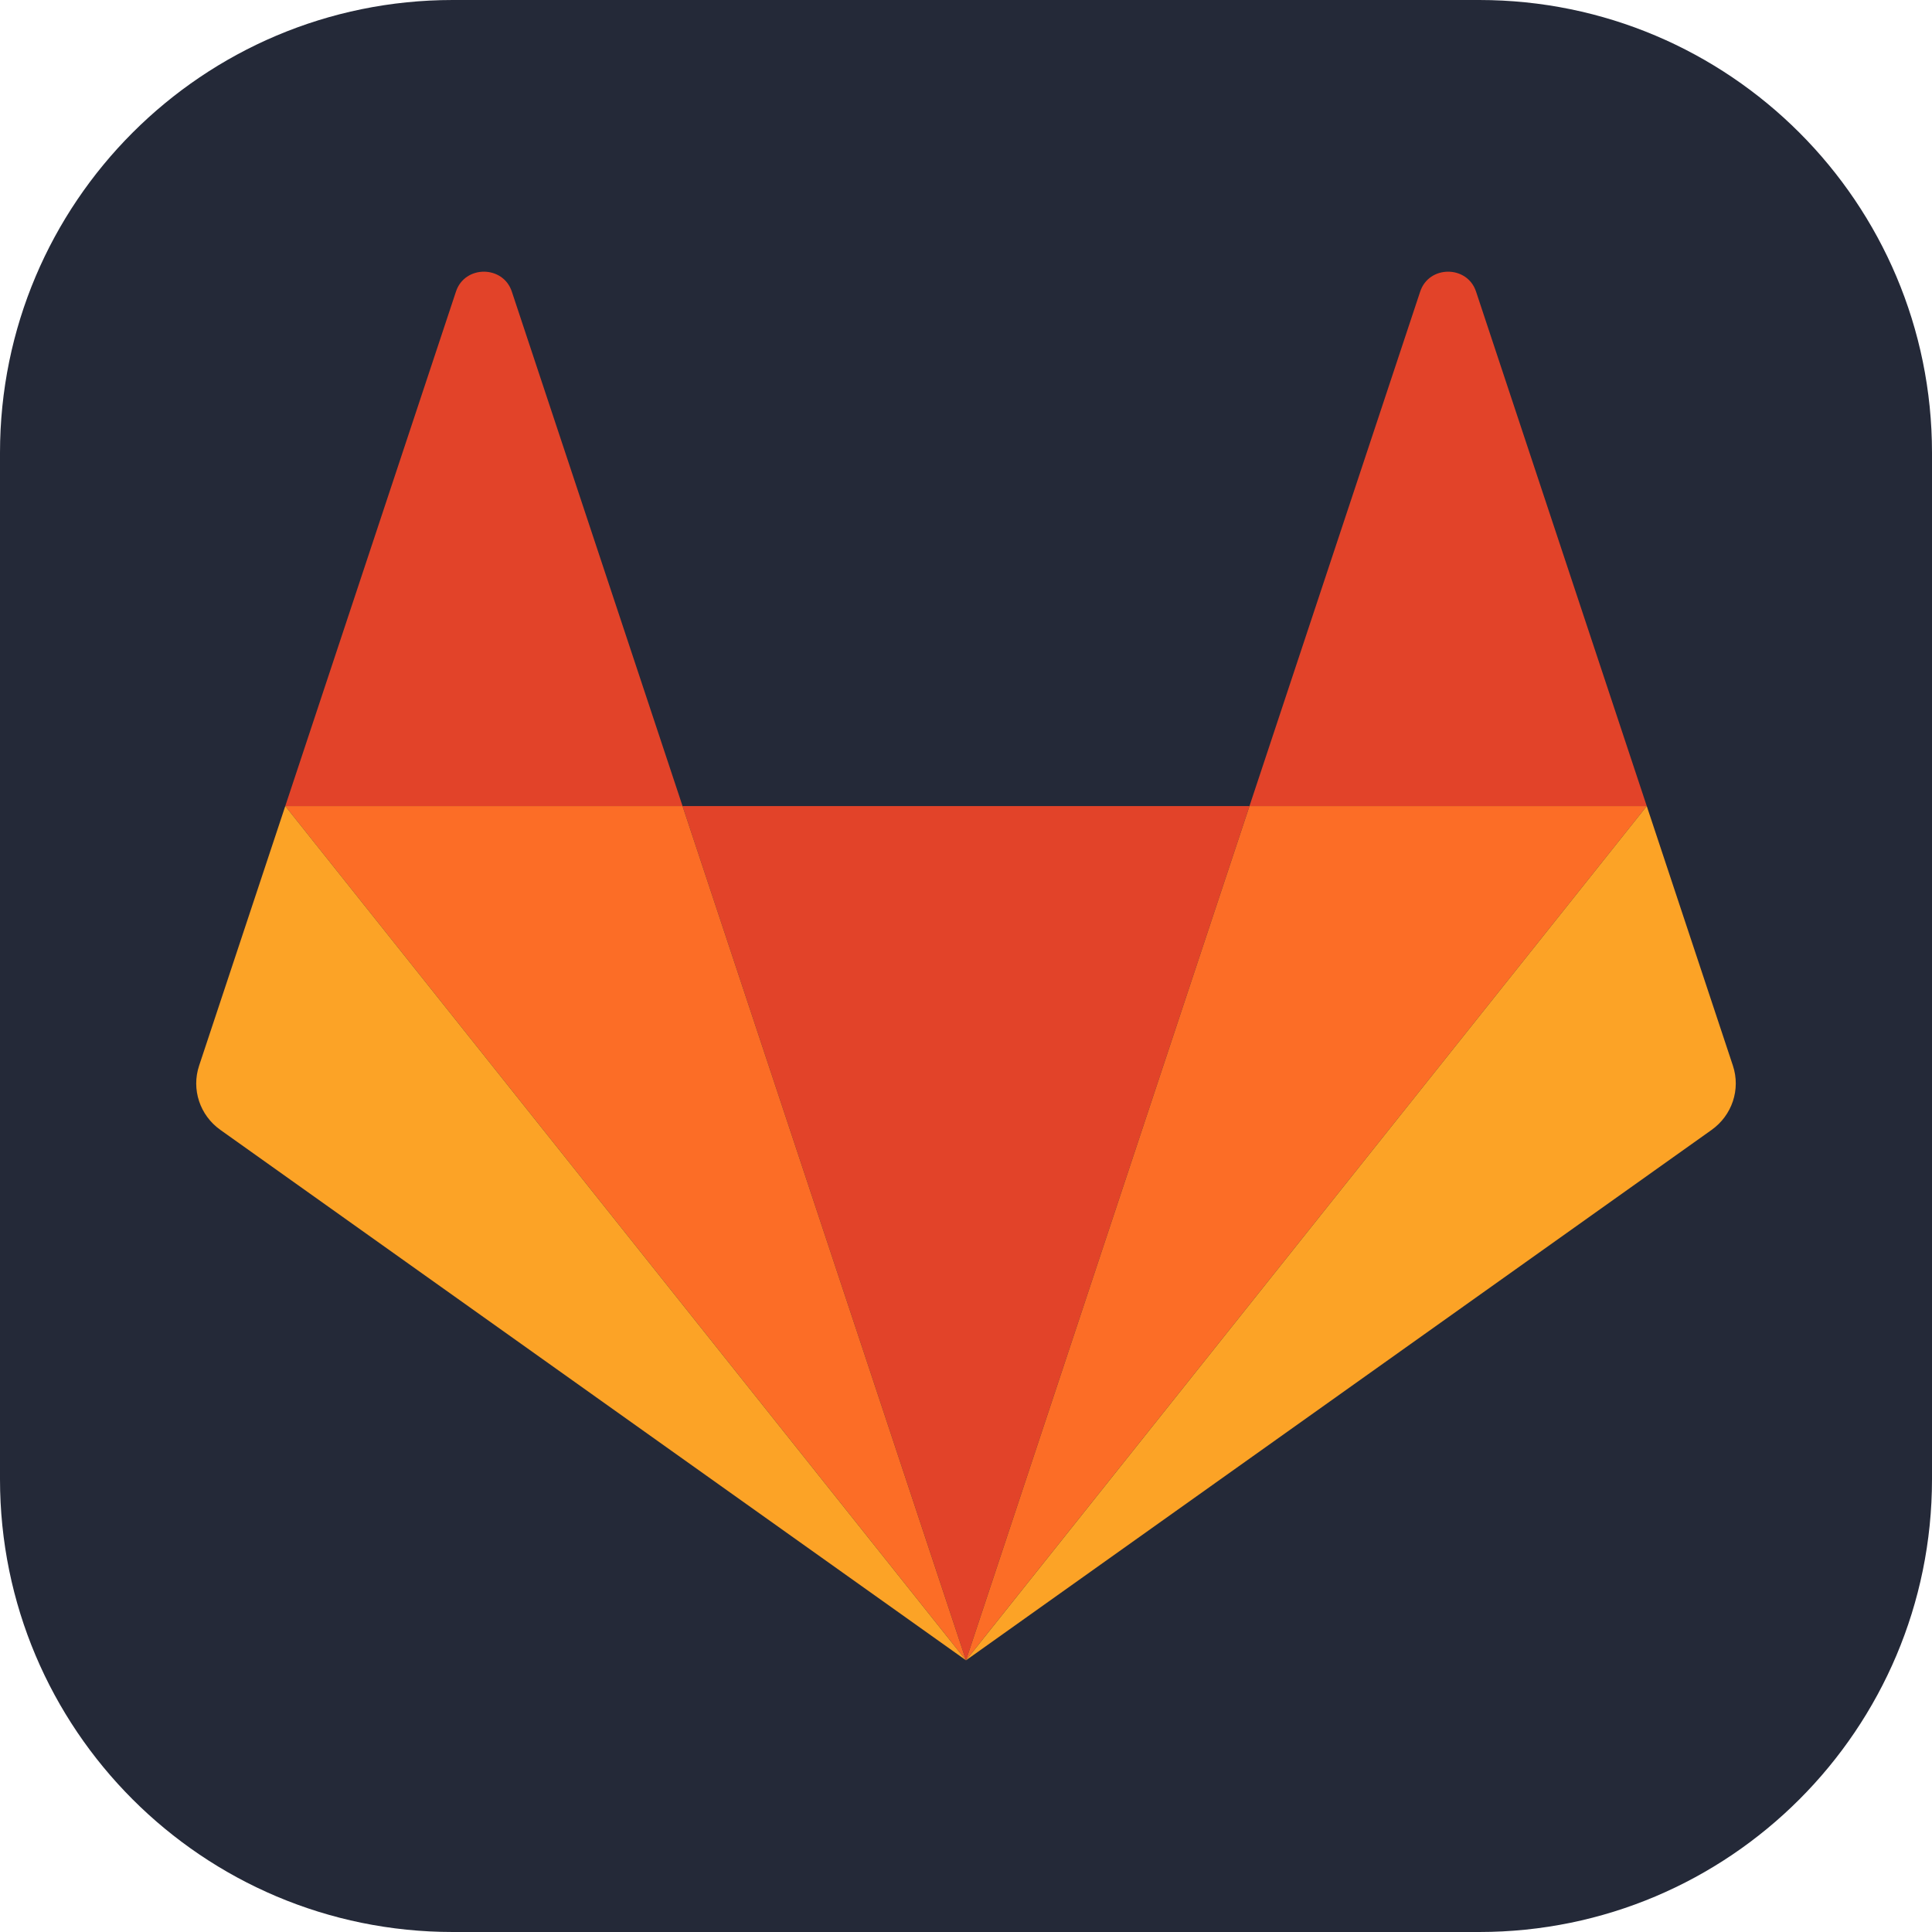
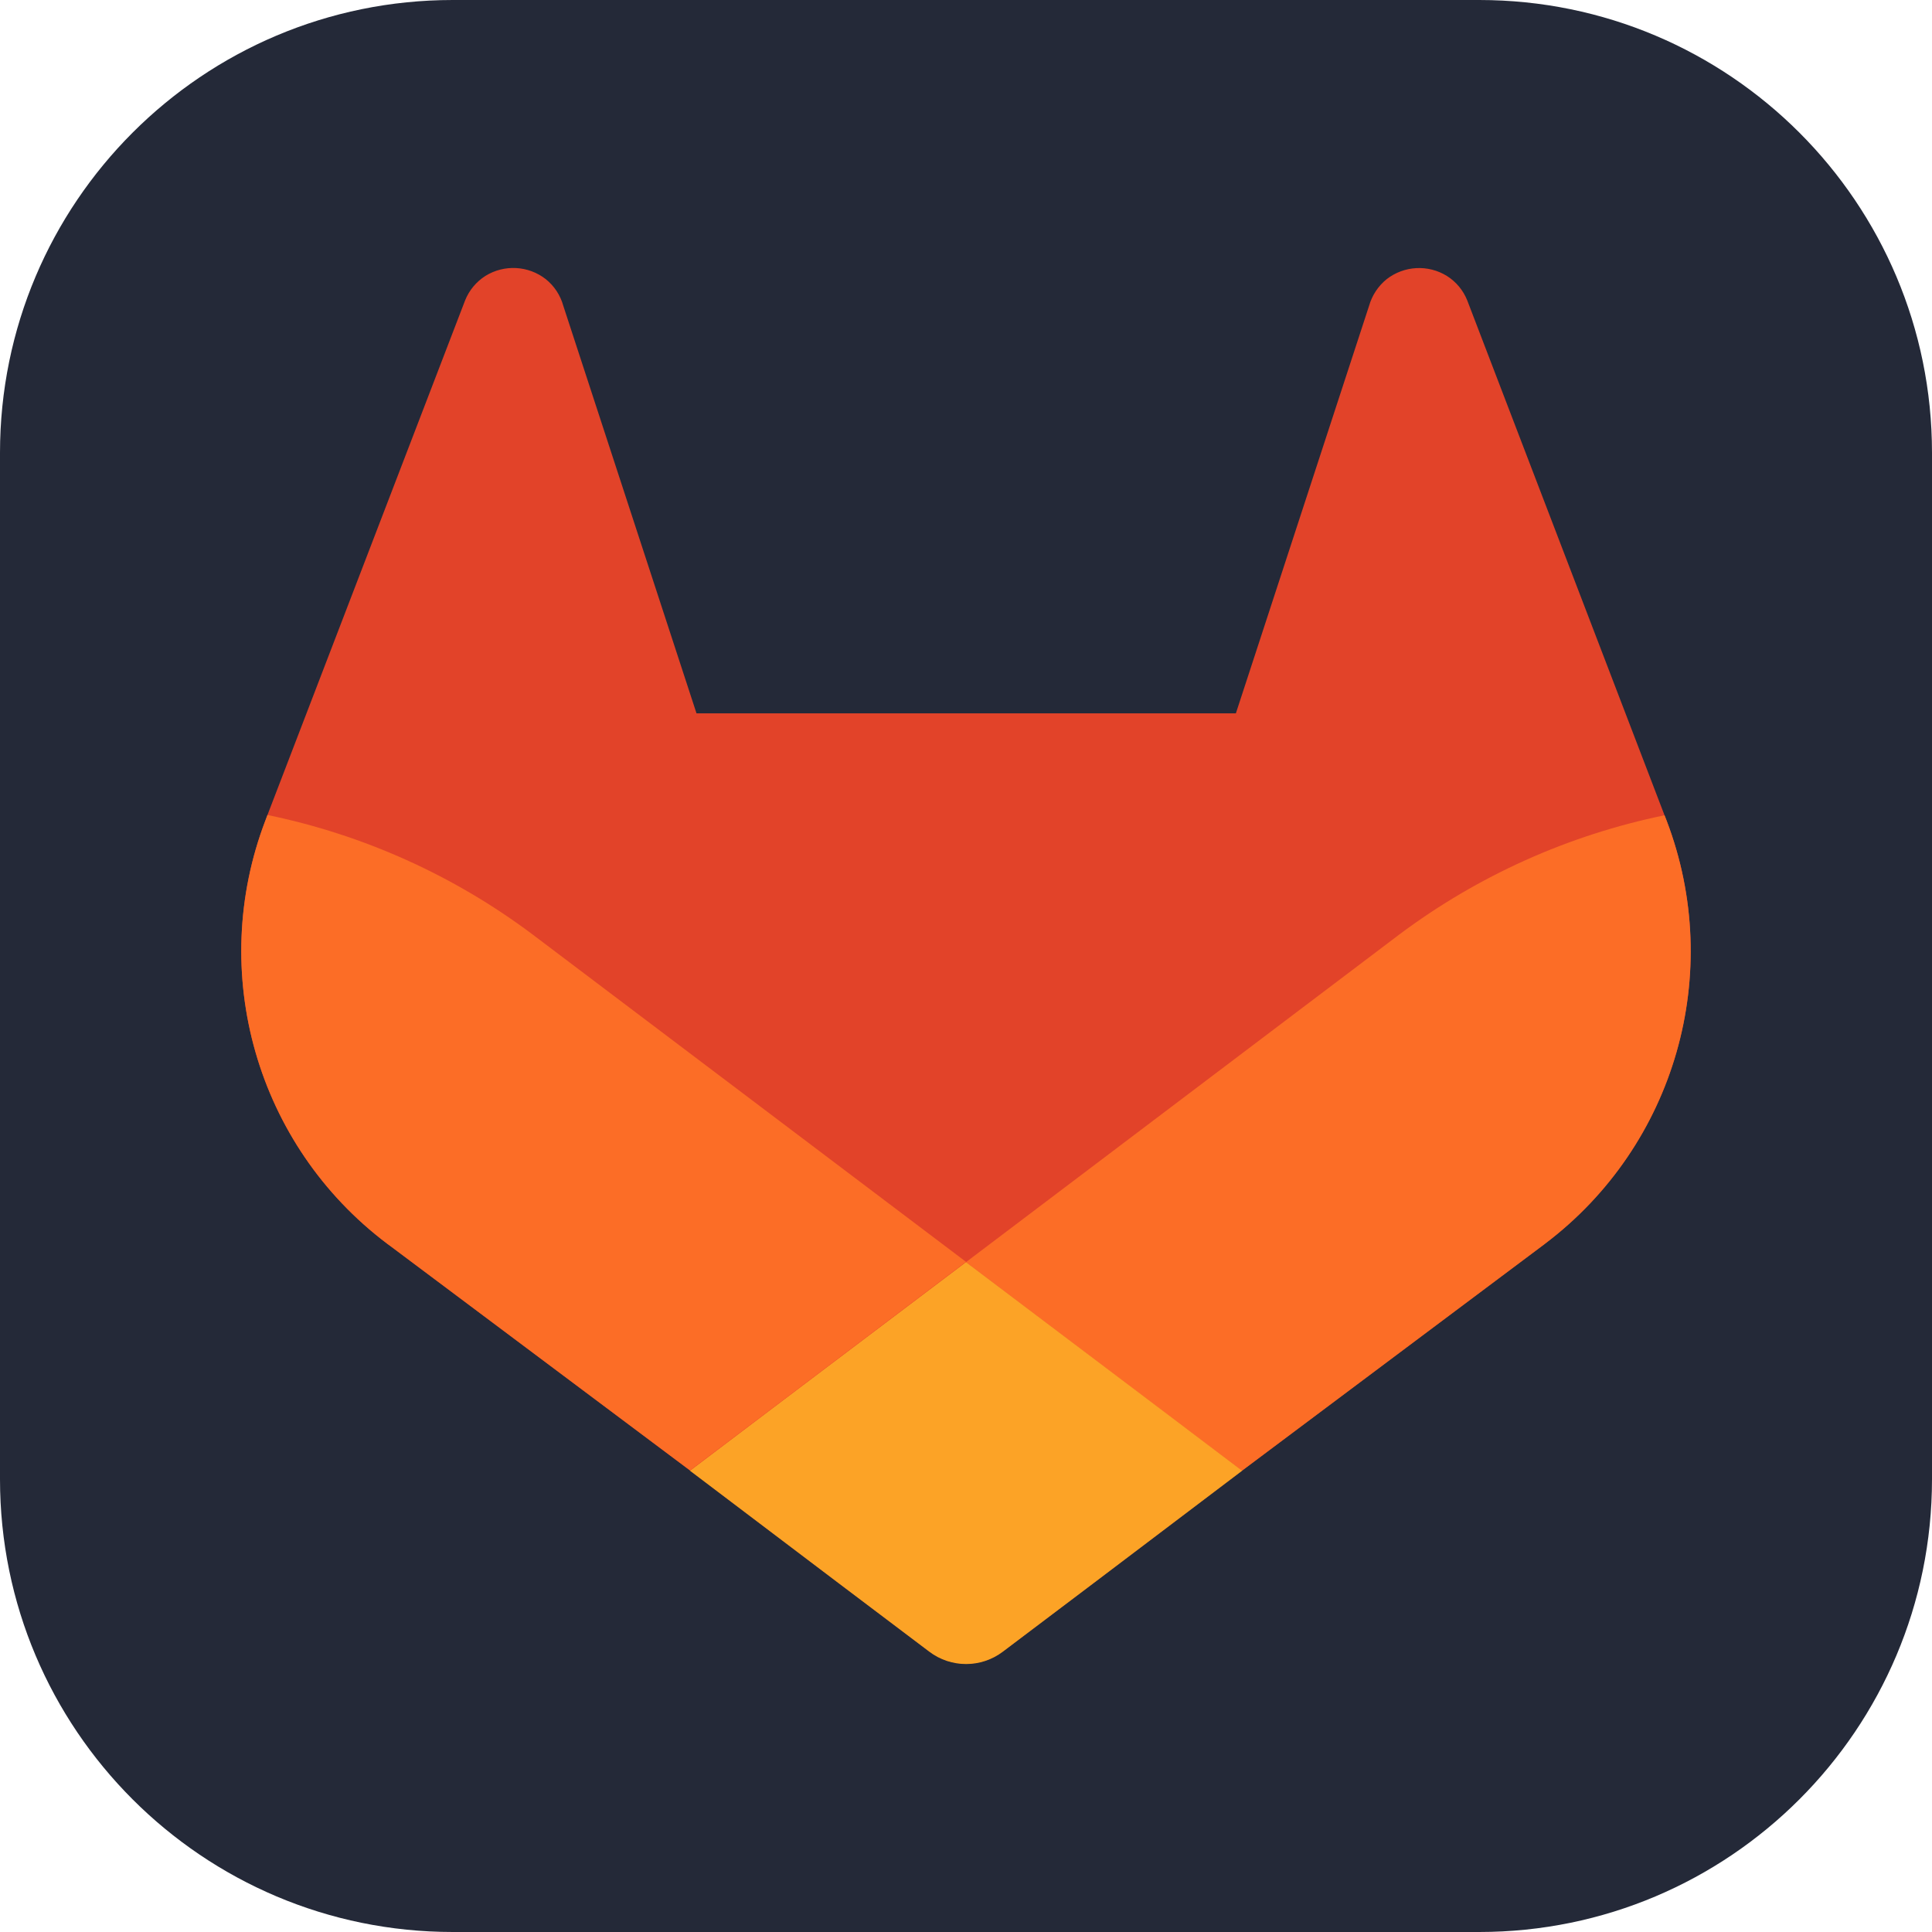
- <svg xmlns="http://www.w3.org/2000/svg" width="256" height="256" viewBox="0 0 256 256" fill="none">
-   <rect width="256" height="256" rx="60" fill="#242938" />
-   <path d="M127.999 220.001L165.561 106.809H90.441L127.999 219.997V220.001Z" fill="#E24329" />
-   <path d="M127.999 220.001L90.441 106.809H37.8L127.999 219.997V220.001Z" fill="#FC6D26" />
-   <path d="M37.801 106.806L26.383 141.206C25.34 144.342 26.477 147.78 29.205 149.719L128 220.001L37.801 106.809V106.806Z" fill="#FCA326" />
-   <path d="M37.8 106.805H90.441L67.817 38.63C66.653 35.123 61.582 35.123 60.42 38.63L37.8 106.808V106.805Z" fill="#E24329" />
-   <path d="M128 220.001L165.562 106.809H218.205L128 219.997V220.001Z" fill="#FC6D26" />
-   <path d="M218.203 106.806L229.619 141.206C230.66 144.342 229.519 147.78 226.795 149.719L128 220.001L218.203 106.809V106.806Z" fill="#FCA326" />
-   <path d="M218.202 106.805H165.562L188.184 38.63C189.349 35.124 194.419 35.124 195.581 38.63L218.205 106.808L218.202 106.805Z" fill="#E24329" />
+ <svg xmlns="http://www.w3.org/2000/svg" width="256" height="256" viewBox="0 0 256 256" fill="none" version="1.1" id="svg115" xml:space="preserve">
+   <defs id="defs119">
+     <style id="style305">.cls-1{fill:#e24329;}.cls-2{fill:#fc6d26;}.cls-3{fill:#fca326;}</style>
+   </defs>
+   <rect width="256" height="256" rx="60" fill="#242938" id="rect99" />
+   <g id="LOGO" transform="translate(-62.00001,-62.00997)">
+     <path class="cls-1" d="m 282.83,170.73 -0.27,-0.69 -26.14,-68.22 a 6.81,6.81 0 0 0 -2.69,-3.24 7,7 0 0 0 -8,0.43 7,7 0 0 0 -2.32,3.52 l -17.65,54 h -71.47 l -17.65,-54 a 6.86,6.86 0 0 0 -2.32,-3.53 7,7 0 0 0 -8,-0.43 6.87,6.87 0 0 0 -2.69,3.24 L 97.44,170 l -0.26,0.69 a 48.54,48.54 0 0 0 16.1,56.1 l 0.09,0.07 0.24,0.17 39.82,29.82 19.7,14.91 12,9.06 a 8.07,8.07 0 0 0 9.76,0 l 12,-9.06 19.7,-14.91 40.06,-30 0.1,-0.08 a 48.56,48.56 0 0 0 16.08,-56.04 z" id="path309" />
+     <path class="cls-2" d="m 282.83,170.73 -0.27,-0.69 a 88.3,88.3 0 0 0 -35.15,15.8 L 190,229.25 c 19.55,14.79 36.57,27.64 36.57,27.64 l 40.06,-30 0.1,-0.08 a 48.56,48.56 0 0 0 16.1,-56.08 z" id="path311" />
+     <path class="cls-3" d="m 153.43,256.89 19.7,14.91 12,9.06 a 8.07,8.07 0 0 0 9.76,0 l 12,-9.06 19.7,-14.91 c 0,0 -17.04,-12.89 -36.59,-27.64 -19.55,14.75 -36.57,27.64 -36.57,27.64 z" id="path313" />
+     <path class="cls-2" d="M 132.58,185.84 A 88.19,88.19 0 0 0 97.44,170 l -0.26,0.69 a 48.54,48.54 0 0 0 16.1,56.1 l 0.09,0.07 0.24,0.17 39.82,29.82 c 0,0 17,-12.85 36.57,-27.64 z" id="path315" />
+   </g>
</svg>
